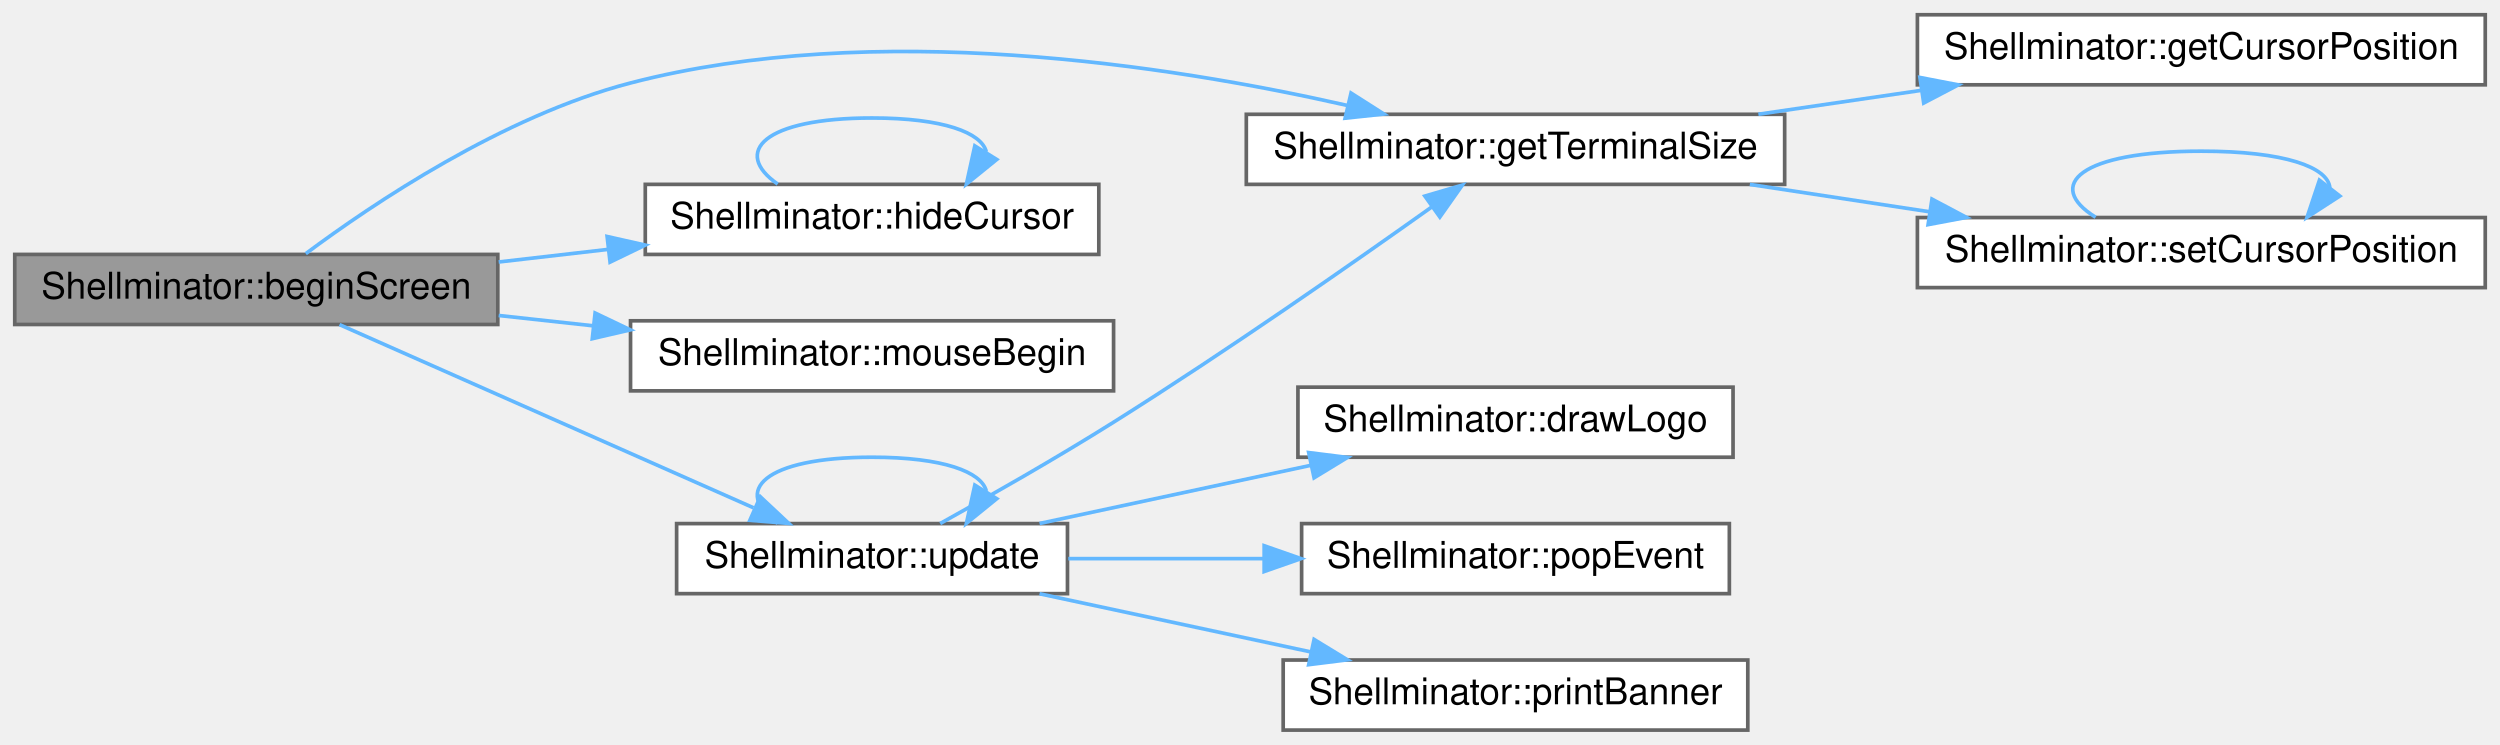
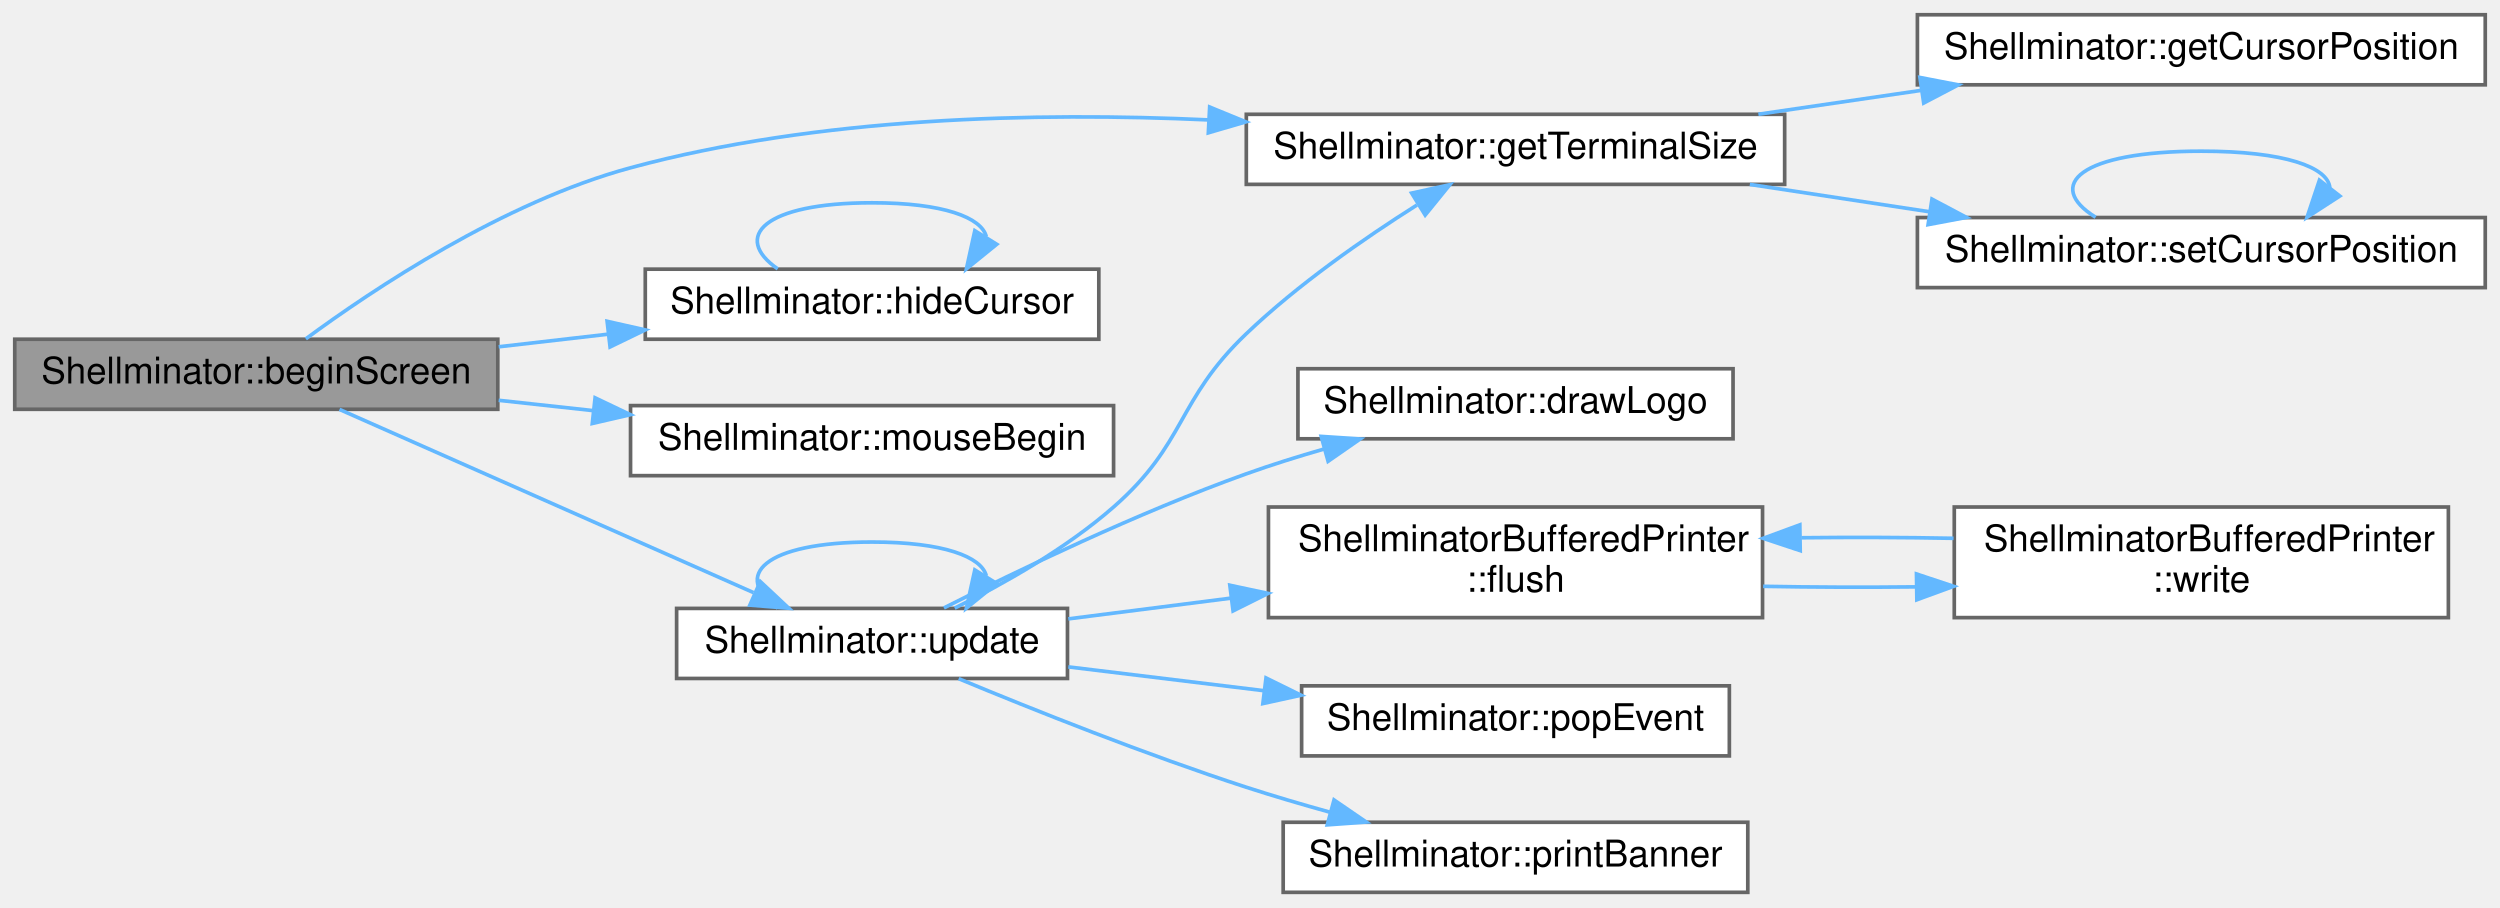
- <svg xmlns="http://www.w3.org/2000/svg" xmlns:xlink="http://www.w3.org/1999/xlink" width="678pt" height="202pt" viewBox="0.00 0.00 678.00 202.00">
-   <g id="graph0" class="graph" transform="scale(1 1) rotate(0) translate(4 198)">
+ <svg xmlns="http://www.w3.org/2000/svg" xmlns:xlink="http://www.w3.org/1999/xlink" width="678pt" height="246pt" viewBox="0.00 0.00 678.00 246.00">
+   <g id="graph0" class="graph" transform="scale(1 1) rotate(0) translate(4 242)">
    <g id="node1" class="node">
      <g id="a_node1">
        <a xlink:title="Register Screen object to draw.">
-           <polygon fill="#999999" stroke="#666666" points="131,-129 0,-129 0,-110 131,-110 131,-129" />
-           <text text-anchor="middle" x="65.5" y="-117" font-family="Helvetica,sans-Serif" font-size="10.00">Shellminator::beginScreen</text>
+           <polygon fill="#999999" stroke="#666666" points="131,-150 0,-150 0,-131 131,-131 131,-150" />
+           <text text-anchor="middle" x="65.5" y="-138" font-family="Helvetica,sans-Serif" font-size="10.00">Shellminator::beginScreen</text>
        </a>
      </g>
    </g>
    <g id="node2" class="node">
      <g id="a_node2">
        <a xlink:href="class_shellminator.html#a1a51aad4620e2253ccec92b0d208043e" target="_top" xlink:title=" ">
-           <polygon fill="white" stroke="#666666" points="480,-167 334,-167 334,-148 480,-148 480,-167" />
-           <text text-anchor="middle" x="407" y="-155" font-family="Helvetica,sans-Serif" font-size="10.00">Shellminator::getTerminalSize</text>
+           <polygon fill="white" stroke="#666666" points="480,-211 334,-211 334,-192 480,-192 480,-211" />
+           <text text-anchor="middle" x="407" y="-199" font-family="Helvetica,sans-Serif" font-size="10.00">Shellminator::getTerminalSize</text>
        </a>
      </g>
    </g>
    <g id="edge1" class="edge">
-       <path fill="none" stroke="#63b8ff" d="M78.92,-129.21C97.05,-142.71 132.4,-166.51 167,-175.5 233.17,-192.69 312.86,-180.4 361.45,-169.39" />
-       <polygon fill="#63b8ff" stroke="#63b8ff" points="362.4,-172.76 371.33,-167.07 360.8,-165.95 362.4,-172.76" />
+       <path fill="none" stroke="#63b8ff" d="M78.94,-150.11C97.11,-163.5 132.49,-187.15 167,-196.5 217.85,-210.28 277.03,-211.62 323.78,-209.48" />
+       <polygon fill="#63b8ff" stroke="#63b8ff" points="324.06,-212.97 333.86,-208.95 323.7,-205.98 324.06,-212.97" />
    </g>
    <g id="node5" class="node">
      <g id="a_node5">
        <a xlink:href="class_shellminator.html#a403ea48c3312851979108855989e71ce" target="_top" xlink:title="Hide the cursor.">
-           <polygon fill="white" stroke="#666666" points="294,-148 171,-148 171,-129 294,-129 294,-148" />
-           <text text-anchor="middle" x="232.5" y="-136" font-family="Helvetica,sans-Serif" font-size="10.00">Shellminator::hideCursor</text>
+           <polygon fill="white" stroke="#666666" points="294,-169 171,-169 171,-150 294,-150 294,-169" />
+           <text text-anchor="middle" x="232.5" y="-157" font-family="Helvetica,sans-Serif" font-size="10.00">Shellminator::hideCursor</text>
        </a>
      </g>
    </g>
    <g id="edge5" class="edge">
-       <path fill="none" stroke="#63b8ff" d="M131.24,-126.95C140.95,-128.07 151.02,-129.23 160.85,-130.36" />
-       <polygon fill="#63b8ff" stroke="#63b8ff" points="160.65,-133.86 170.99,-131.53 161.45,-126.91 160.65,-133.86" />
+       <path fill="none" stroke="#63b8ff" d="M131.24,-147.95C140.95,-149.07 151.02,-150.23 160.85,-151.36" />
+       <polygon fill="#63b8ff" stroke="#63b8ff" points="160.65,-154.86 170.99,-152.53 161.45,-147.91 160.65,-154.86" />
    </g>
    <g id="node6" class="node">
      <g id="a_node6">
        <a xlink:href="class_shellminator.html#a55e702e81eae5fcb5901c56c039d75b4" target="_top" xlink:title="Enable mouse reports.">
-           <polygon fill="white" stroke="#666666" points="298,-111 167,-111 167,-92 298,-92 298,-111" />
-           <text text-anchor="middle" x="232.5" y="-99" font-family="Helvetica,sans-Serif" font-size="10.00">Shellminator::mouseBegin</text>
+           <polygon fill="white" stroke="#666666" points="298,-132 167,-132 167,-113 298,-113 298,-132" />
+           <text text-anchor="middle" x="232.5" y="-120" font-family="Helvetica,sans-Serif" font-size="10.00">Shellminator::mouseBegin</text>
        </a>
      </g>
    </g>
    <g id="edge7" class="edge">
-       <path fill="none" stroke="#63b8ff" d="M131.24,-112.44C139.67,-111.52 148.37,-110.57 156.95,-109.63" />
-       <polygon fill="#63b8ff" stroke="#63b8ff" points="157.39,-113.11 166.95,-108.54 156.63,-106.15 157.39,-113.11" />
+       <path fill="none" stroke="#63b8ff" d="M131.24,-133.44C139.67,-132.52 148.37,-131.57 156.95,-130.63" />
+       <polygon fill="#63b8ff" stroke="#63b8ff" points="157.39,-134.11 166.95,-129.54 156.63,-127.15 157.39,-134.11" />
    </g>
    <g id="node7" class="node">
      <g id="a_node7">
        <a xlink:href="class_shellminator.html#a3f8933d5b0360a3f4b3bff32e12a77d1" target="_top" xlink:title="Update function.">
-           <polygon fill="white" stroke="#666666" points="285.5,-56 179.5,-56 179.5,-37 285.5,-37 285.5,-56" />
-           <text text-anchor="middle" x="232.5" y="-44" font-family="Helvetica,sans-Serif" font-size="10.00">Shellminator::update</text>
+           <polygon fill="white" stroke="#666666" points="285.5,-77 179.5,-77 179.5,-58 285.5,-58 285.5,-77" />
+           <text text-anchor="middle" x="232.5" y="-65" font-family="Helvetica,sans-Serif" font-size="10.00">Shellminator::update</text>
        </a>
      </g>
    </g>
    <g id="edge8" class="edge">
-       <path fill="none" stroke="#63b8ff" d="M88.07,-109.96C116.73,-97.28 167.55,-74.79 200.36,-60.28" />
-       <polygon fill="#63b8ff" stroke="#63b8ff" points="202.19,-63.29 209.92,-56.05 199.36,-56.89 202.19,-63.29" />
+       <path fill="none" stroke="#63b8ff" d="M88.07,-130.96C116.73,-118.28 167.55,-95.79 200.36,-81.28" />
+       <polygon fill="#63b8ff" stroke="#63b8ff" points="202.19,-84.29 209.92,-77.05 199.36,-77.89 202.19,-84.29" />
    </g>
    <g id="node3" class="node">
      <g id="a_node3">
        <a xlink:href="class_shellminator.html#aecbb745ff1da8944983276e361cbc830" target="_top" xlink:title="Get the position of the cursor.">
-           <polygon fill="white" stroke="#666666" points="670,-194 516,-194 516,-175 670,-175 670,-194" />
-           <text text-anchor="middle" x="593" y="-182" font-family="Helvetica,sans-Serif" font-size="10.00">Shellminator::getCursorPosition</text>
+           <polygon fill="white" stroke="#666666" points="670,-238 516,-238 516,-219 670,-219 670,-238" />
+           <text text-anchor="middle" x="593" y="-226" font-family="Helvetica,sans-Serif" font-size="10.00">Shellminator::getCursorPosition</text>
        </a>
      </g>
    </g>
    <g id="edge2" class="edge">
-       <path fill="none" stroke="#63b8ff" d="M472.87,-167.02C487.16,-169.12 502.41,-171.35 517.07,-173.5" />
-       <polygon fill="#63b8ff" stroke="#63b8ff" points="516.69,-176.99 527.09,-174.98 517.71,-170.06 516.69,-176.99" />
+       <path fill="none" stroke="#63b8ff" d="M472.87,-211.02C487.16,-213.12 502.41,-215.35 517.07,-217.5" />
+       <polygon fill="#63b8ff" stroke="#63b8ff" points="516.69,-220.99 527.09,-218.98 517.71,-214.06 516.69,-220.99" />
    </g>
    <g id="node4" class="node">
      <g id="a_node4">
        <a xlink:href="class_shellminator.html#a148b57cedf698acd67209daaeb525c9c" target="_top" xlink:title="Set the position of the cursor.">
-           <polygon fill="white" stroke="#666666" points="670,-139 516,-139 516,-120 670,-120 670,-139" />
-           <text text-anchor="middle" x="593" y="-127" font-family="Helvetica,sans-Serif" font-size="10.00">Shellminator::setCursorPosition</text>
+           <polygon fill="white" stroke="#666666" points="670,-183 516,-183 516,-164 670,-164 670,-183" />
+           <text text-anchor="middle" x="593" y="-171" font-family="Helvetica,sans-Serif" font-size="10.00">Shellminator::setCursorPosition</text>
        </a>
      </g>
    </g>
    <g id="edge3" class="edge">
-       <path fill="none" stroke="#63b8ff" d="M470.55,-147.98C486.25,-145.59 503.24,-143.01 519.38,-140.55" />
-       <polygon fill="#63b8ff" stroke="#63b8ff" points="519.95,-144 529.31,-139.04 518.9,-137.08 519.95,-144" />
+       <path fill="none" stroke="#63b8ff" d="M470.55,-191.98C486.25,-189.59 503.24,-187.01 519.38,-184.55" />
+       <polygon fill="#63b8ff" stroke="#63b8ff" points="519.95,-188 529.31,-183.04 518.9,-181.08 519.95,-188" />
    </g>
    <g id="edge4" class="edge">
-       <path fill="none" stroke="#63b8ff" d="M564.33,-139.08C550.39,-147.73 559.94,-157 593,-157 615.73,-157 627.35,-152.62 627.86,-147.07" />
-       <polygon fill="#63b8ff" stroke="#63b8ff" points="630.56,-144.84 621.67,-139.08 625.03,-149.13 630.56,-144.84" />
+       <path fill="none" stroke="#63b8ff" d="M564.33,-183.08C550.39,-191.73 559.94,-201 593,-201 615.73,-201 627.35,-196.62 627.86,-191.07" />
+       <polygon fill="#63b8ff" stroke="#63b8ff" points="630.56,-188.84 621.67,-183.08 625.03,-193.13 630.56,-188.84" />
    </g>
    <g id="edge6" class="edge">
-       <path fill="none" stroke="#63b8ff" d="M206.91,-148.08C194.47,-156.73 203,-166 232.5,-166 251.86,-166 262.19,-162.01 263.49,-156.82" />
-       <polygon fill="#63b8ff" stroke="#63b8ff" points="266.32,-154.75 258.09,-148.08 260.37,-158.43 266.32,-154.75" />
-     </g>
-     <g id="edge10" class="edge">
-       <path fill="none" stroke="#63b8ff" d="M250.97,-56.02C264.07,-63.29 282.37,-73.68 298,-83.5 328.62,-102.73 362.89,-126.64 384.45,-141.98" />
-       <polygon fill="#63b8ff" stroke="#63b8ff" points="382.42,-144.83 392.59,-147.8 386.49,-139.14 382.42,-144.83" />
+       <path fill="none" stroke="#63b8ff" d="M206.91,-169.08C194.47,-177.73 203,-187 232.5,-187 251.86,-187 262.19,-183.01 263.49,-177.82" />
+       <polygon fill="#63b8ff" stroke="#63b8ff" points="266.32,-175.75 258.09,-169.08 260.37,-179.43 266.32,-175.75" />
    </g>
    <g id="edge13" class="edge">
-       <path fill="none" stroke="#63b8ff" d="M206.91,-56.08C194.47,-64.73 203,-74 232.5,-74 251.86,-74 262.19,-70.01 263.49,-64.82" />
-       <polygon fill="#63b8ff" stroke="#63b8ff" points="266.32,-62.75 258.09,-56.08 260.37,-66.43 266.32,-62.75" />
+       <path fill="none" stroke="#63b8ff" d="M254.91,-77.08C268.18,-83.65 285.08,-93.19 298,-104.5 317.8,-121.83 314.97,-133.33 334,-151.5 348,-164.86 365.85,-177.28 380.28,-186.4" />
+       <polygon fill="#63b8ff" stroke="#63b8ff" points="378.84,-189.63 389.19,-191.9 382.51,-183.67 378.84,-189.63" />
+     </g>
+     <g id="edge16" class="edge">
+       <path fill="none" stroke="#63b8ff" d="M206.91,-77.08C194.47,-85.73 203,-95 232.5,-95 251.86,-95 262.19,-91.01 263.49,-85.82" />
+       <polygon fill="#63b8ff" stroke="#63b8ff" points="266.32,-83.75 258.09,-77.08 260.37,-87.43 266.32,-83.75" />
    </g>
    <g id="node8" class="node">
      <g id="a_node8">
        <a xlink:href="class_shellminator.html#adab0caaef03f45fdba6dde0d5e0f9a6e" target="_top" xlink:title="Draws the startup logo.">
-           <polygon fill="white" stroke="#666666" points="466,-93 348,-93 348,-74 466,-74 466,-93" />
-           <text text-anchor="middle" x="407" y="-81" font-family="Helvetica,sans-Serif" font-size="10.00">Shellminator::drawLogo</text>
+           <polygon fill="white" stroke="#666666" points="466,-142 348,-142 348,-123 466,-123 466,-142" />
+           <text text-anchor="middle" x="407" y="-130" font-family="Helvetica,sans-Serif" font-size="10.00">Shellminator::drawLogo</text>
        </a>
      </g>
    </g>
    <g id="edge9" class="edge">
-       <path fill="none" stroke="#63b8ff" d="M277.92,-56.03C300.37,-60.84 327.81,-66.73 351.52,-71.81" />
-       <polygon fill="#63b8ff" stroke="#63b8ff" points="350.92,-75.26 361.43,-73.94 352.38,-68.42 350.92,-75.26" />
+       <path fill="none" stroke="#63b8ff" d="M251.99,-77.13C271.86,-87.19 304.55,-102.96 334,-113.5 340.78,-115.93 348.01,-118.19 355.19,-120.26" />
+       <polygon fill="#63b8ff" stroke="#63b8ff" points="354.31,-123.65 364.88,-122.95 356.18,-116.9 354.31,-123.65" />
    </g>
    <g id="node9" class="node">
      <g id="a_node9">
+         <a xlink:href="class_shellminator_buffered_printer.html#a0932985299a2419d63d346e3716bf88d" target="_top" xlink:title="Flush the channel.">
+           <polygon fill="white" stroke="#666666" points="474,-104.5 340,-104.5 340,-74.5 474,-74.5 474,-104.5" />
+           <text text-anchor="start" x="348" y="-92.5" font-family="Helvetica,sans-Serif" font-size="10.00">ShellminatorBufferedPrinter</text>
+           <text text-anchor="middle" x="407" y="-81.5" font-family="Helvetica,sans-Serif" font-size="10.00">::flush</text>
+         </a>
+       </g>
+     </g>
+     <g id="edge10" class="edge">
+       <path fill="none" stroke="#63b8ff" d="M285.72,-74.16C299.58,-75.93 314.84,-77.87 329.69,-79.77" />
+       <polygon fill="#63b8ff" stroke="#63b8ff" points="329.53,-83.28 339.89,-81.07 330.41,-76.33 329.53,-83.28" />
+     </g>
+     <g id="node11" class="node">
+       <g id="a_node11">
        <a xlink:href="class_shellminator.html#aa06eec48be6c382f33bb465746993883" target="_top" xlink:title="Remove the current element from the buffer.">
          <polygon fill="white" stroke="#666666" points="465,-56 349,-56 349,-37 465,-37 465,-56" />
          <text text-anchor="middle" x="407" y="-44" font-family="Helvetica,sans-Serif" font-size="10.00">Shellminator::popEvent</text>
        </a>
      </g>
    </g>
-     <g id="edge11" class="edge">
-       <path fill="none" stroke="#63b8ff" d="M285.72,-46.5C302.39,-46.5 321.06,-46.5 338.64,-46.5" />
-       <polygon fill="#63b8ff" stroke="#63b8ff" points="338.84,-50 348.84,-46.5 338.84,-43 338.84,-50" />
+     <g id="edge14" class="edge">
+       <path fill="none" stroke="#63b8ff" d="M285.72,-61.14C302.39,-59.11 321.06,-56.84 338.64,-54.7" />
+       <polygon fill="#63b8ff" stroke="#63b8ff" points="339.34,-58.14 348.84,-53.46 338.49,-51.19 339.34,-58.14" />
    </g>
-     <g id="node10" class="node">
-       <g id="a_node10">
+     <g id="node12" class="node">
+       <g id="a_node12">
        <a xlink:href="class_shellminator.html#a6a74cf2bf2746c17ef6b8874f75ec4d7" target="_top" xlink:title="This function prints the banner text.">
          <polygon fill="white" stroke="#666666" points="470,-19 344,-19 344,0 470,0 470,-19" />
          <text text-anchor="middle" x="407" y="-7" font-family="Helvetica,sans-Serif" font-size="10.00">Shellminator::printBanner</text>
        </a>
      </g>
    </g>
+     <g id="edge15" class="edge">
+       <path fill="none" stroke="#63b8ff" d="M255.99,-57.94C276.19,-49.55 306.77,-37.35 334,-28.5 341.27,-26.14 349.02,-23.86 356.64,-21.74" />
+       <polygon fill="#63b8ff" stroke="#63b8ff" points="357.79,-25.05 366.53,-19.06 355.96,-18.3 357.79,-25.05" />
+     </g>
+     <g id="node10" class="node">
+       <g id="a_node10">
+         <a xlink:href="class_shellminator_buffered_printer.html#aee1df8e705fbfc3ec1fe752b1a7e37a2" target="_top" xlink:title="Write one byte to the channel.">
+           <polygon fill="white" stroke="#666666" points="660,-104.5 526,-104.5 526,-74.5 660,-74.5 660,-104.5" />
+           <text text-anchor="start" x="534" y="-92.5" font-family="Helvetica,sans-Serif" font-size="10.00">ShellminatorBufferedPrinter</text>
+           <text text-anchor="middle" x="593" y="-81.5" font-family="Helvetica,sans-Serif" font-size="10.00">::write</text>
+         </a>
+       </g>
+     </g>
+     <g id="edge11" class="edge">
+       <path fill="none" stroke="#63b8ff" d="M474.17,-82.99C487.55,-82.74 501.73,-82.68 515.43,-82.84" />
+       <polygon fill="#63b8ff" stroke="#63b8ff" points="515.75,-86.34 525.8,-82.99 515.85,-79.34 515.75,-86.34" />
+     </g>
    <g id="edge12" class="edge">
-       <path fill="none" stroke="#63b8ff" d="M277.92,-36.97C300.37,-32.16 327.81,-26.27 351.52,-21.19" />
-       <polygon fill="#63b8ff" stroke="#63b8ff" points="352.38,-24.58 361.43,-19.06 350.92,-17.74 352.38,-24.58" />
+       <path fill="none" stroke="#63b8ff" d="M525.8,-96.01C512.42,-96.27 498.24,-96.32 484.54,-96.16" />
+       <polygon fill="#63b8ff" stroke="#63b8ff" points="484.22,-92.66 474.17,-96.01 484.11,-99.66 484.22,-92.66" />
    </g>
  </g>
</svg>
